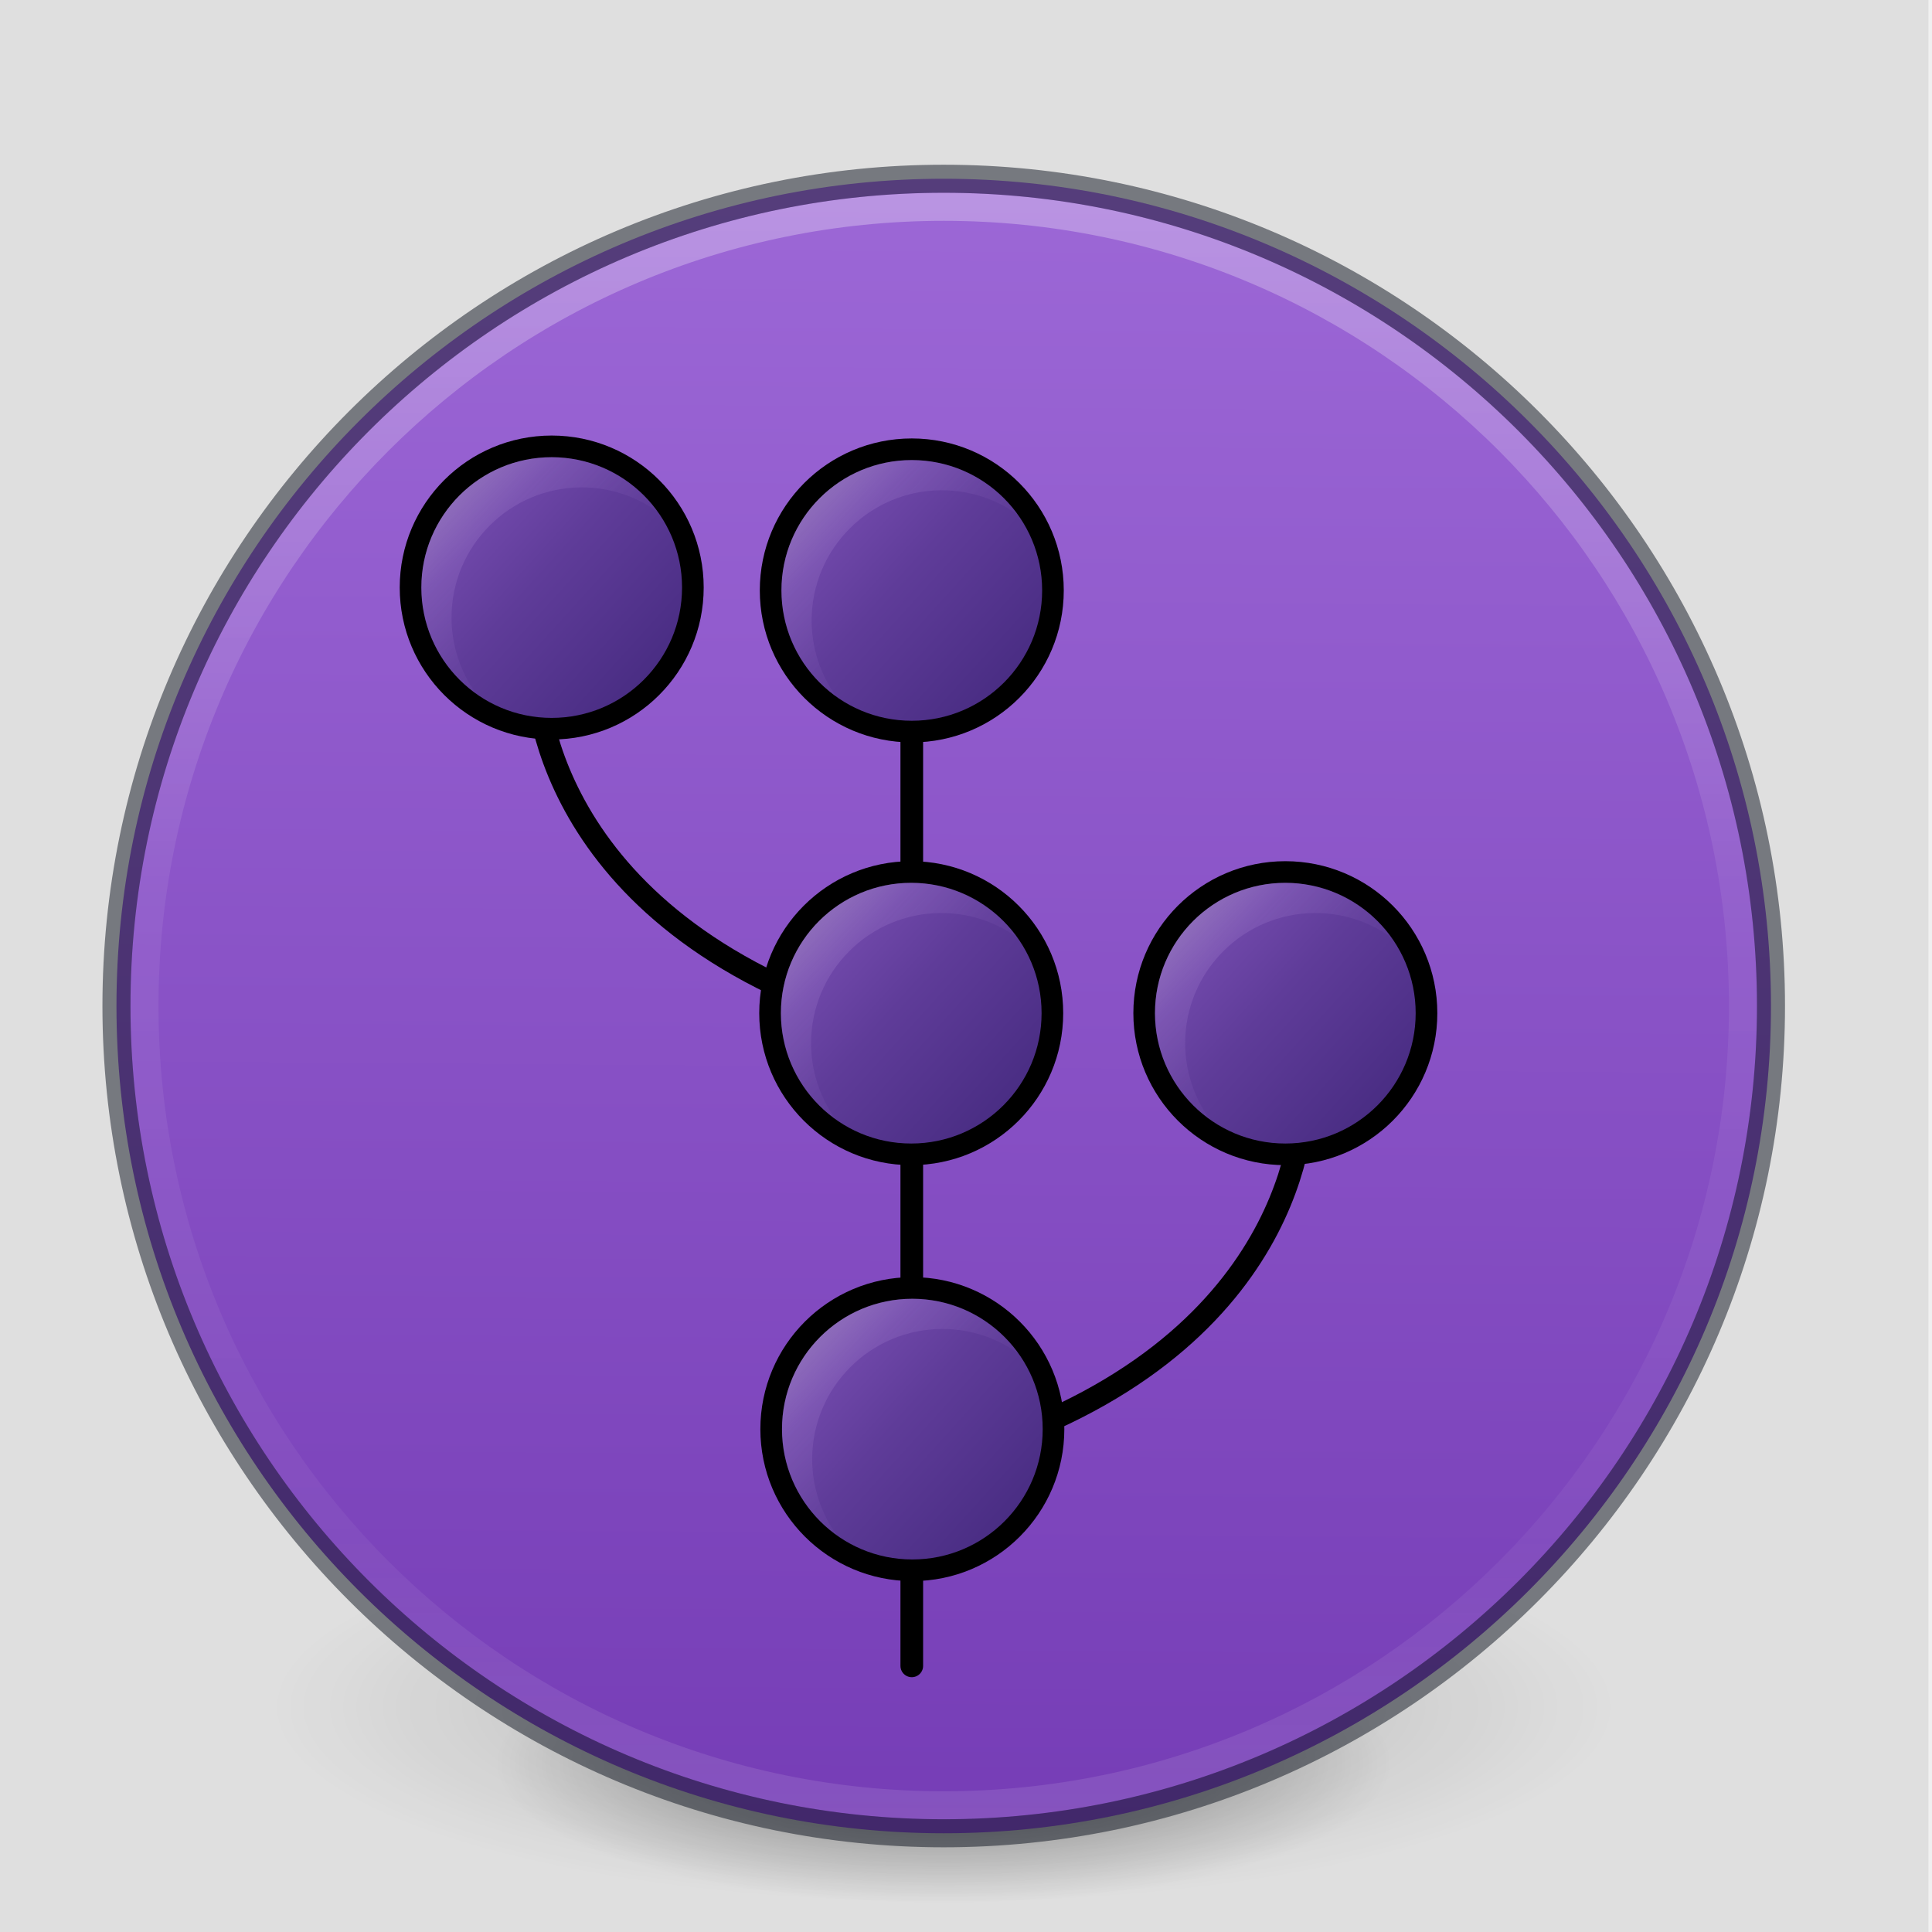
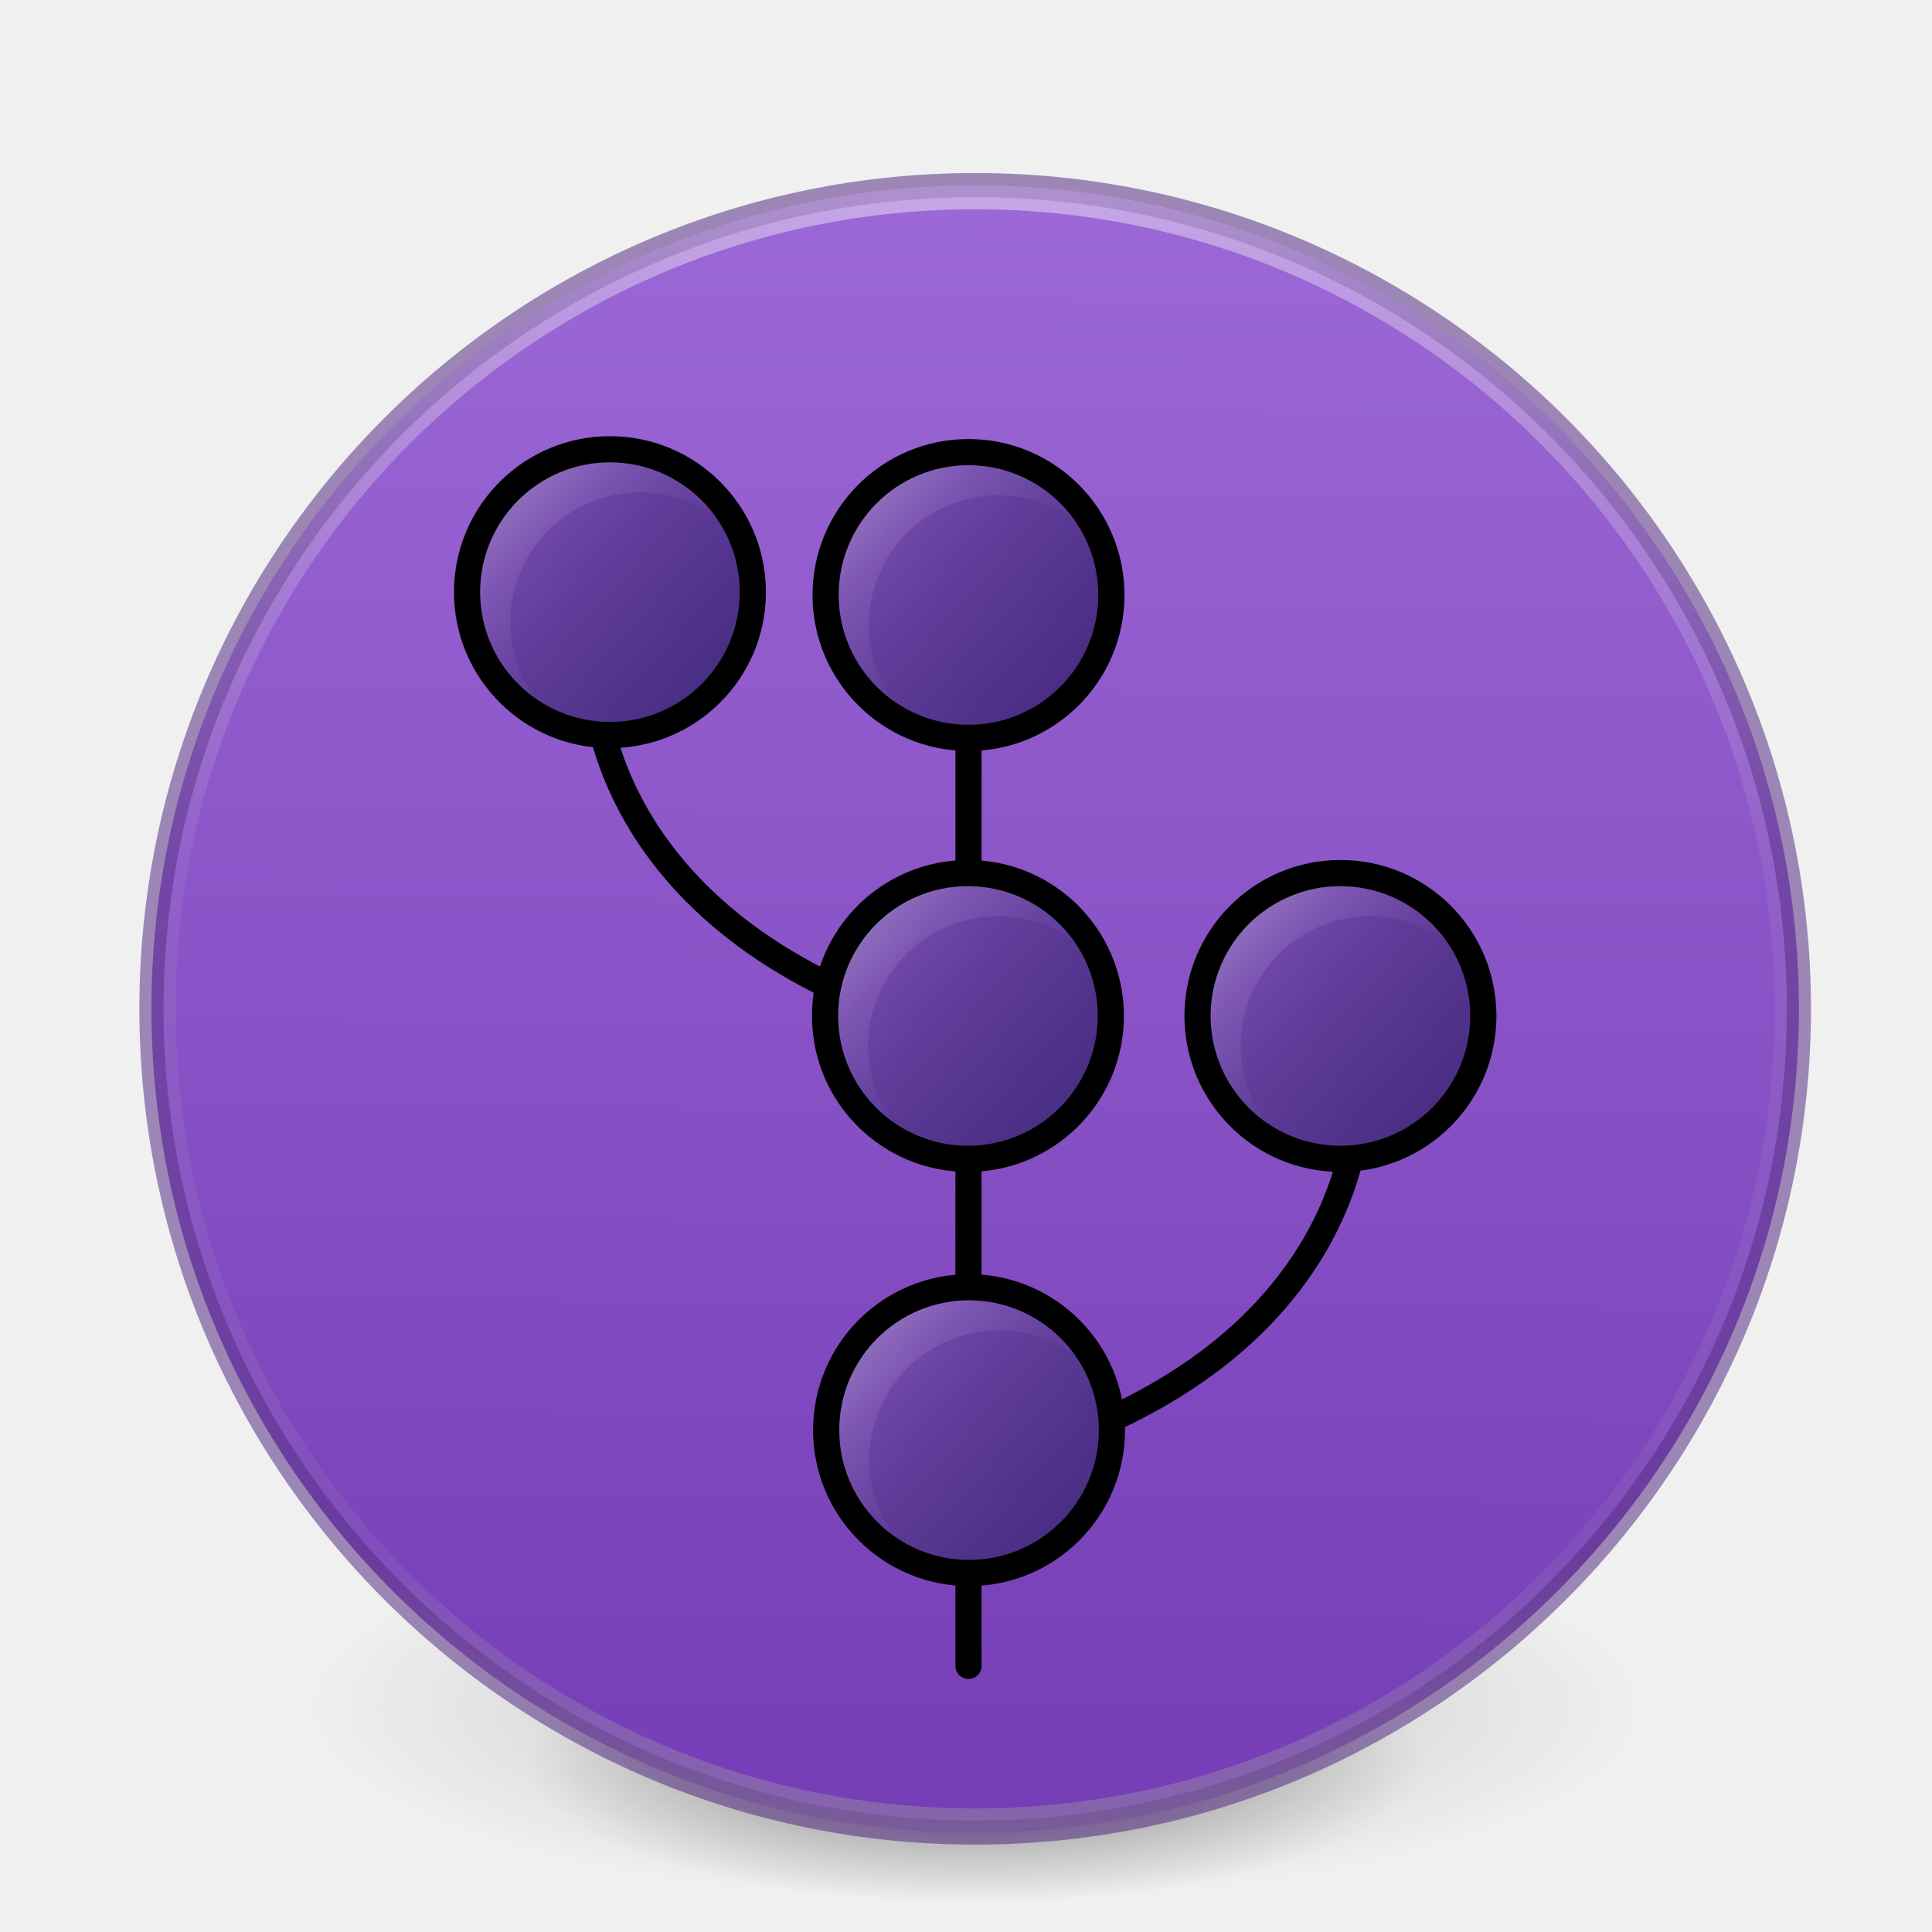
<svg xmlns="http://www.w3.org/2000/svg" xmlns:xlink="http://www.w3.org/1999/xlink" version="1.1" width="48" height="48" id="svg5157">
  <defs id="defs5159">
+     <linearGradient id="linearGradient930">
+       <stop offset="0" style="stop-color:#9c9c9c;stop-opacity:0.855" id="stop924" />
+       <stop id="stop919" style="stop-color:#b2b2b2;stop-opacity:0.191" offset="0.167" />
+       <stop offset="0.582" style="stop-color:#d3d3d3;stop-opacity:0.173" id="stop926" />
+       <stop offset="1" style="stop-color:#ffffff;stop-opacity:0.85" id="stop928" />
+     </linearGradient>
    <linearGradient id="linearGradient1053">
      <stop style="stop-color:#bababa;stop-opacity:0.439" offset="0" id="stop1049" />
      <stop style="stop-color:#c1a0e5;stop-opacity:0.173;" offset="0.334" id="stop1059" />
      <stop style="stop-color:#9d68d7;stop-opacity:0;" offset="1" id="stop1051" />
    </linearGradient>
    <linearGradient id="linearGradient1045">
      <stop id="stop1041" offset="0" style="stop-color:#41277b;stop-opacity:1" />
      <stop style="stop-color:#5f3c99;stop-opacity:1;" offset="0.409" id="stop1047" />
      <stop id="stop1043" offset="1" style="stop-color:#9d68d7;stop-opacity:1" />
    </linearGradient>
    <linearGradient id="linearGradient953-5">
      <stop style="stop-color:#7239b3;stop-opacity:1;" offset="0" id="stop949" />
      <stop style="stop-color:#9d68d7;stop-opacity:1" offset="1" id="stop951" />
    </linearGradient>
    <linearGradient id="linearGradient3820-7-2-8-6">
      <stop id="stop3822-2-6-5-0" style="stop-color:#3d3d3d;stop-opacity:1" offset="0" />
      <stop id="stop3864-8-7-4-1" style="stop-color:#686868;stop-opacity:0.498" offset="0.5" />
      <stop id="stop3824-1-2-6-7" style="stop-color:#686868;stop-opacity:0" offset="1" />
    </linearGradient>
    <linearGradient id="linearGradient4806">
      <stop offset="0" style="stop-color:#ffffff;stop-opacity:1" id="stop4808" />
      <stop offset="0.424" style="stop-color:#ffffff;stop-opacity:0.235" id="stop4810" />
      <stop offset="0.821" style="stop-color:#ffffff;stop-opacity:0.157" id="stop4812" />
      <stop offset="1" style="stop-color:#ffffff;stop-opacity:0.392" id="stop4814" />
    </linearGradient>
    <linearGradient xlink:href="#linearGradient4806" id="linearGradient3118" gradientUnits="userSpaceOnUse" gradientTransform="matrix(4.16388,0,0,4.16388,-236.0326,-50.53443)" x1="71.204" y1="15.369" x2="71.204" y2="40.496" />
    <radialGradient xlink:href="#linearGradient3820-7-2-8-6" id="radialGradient3163" gradientUnits="userSpaceOnUse" gradientTransform="matrix(0.6850502,0,0,0.2150277,-3.927532,68.46817)" cx="99.157" cy="186.171" fx="99.157" fy="186.171" r="62.769" />
    <linearGradient id="linearGradient3242-7-3-8-0-4-58-06">
      <stop offset="0" style="stop-color:#cdf87e;stop-opacity:1" id="stop3244-5-8-5-6-4-3-8" />
      <stop offset="0.262" style="stop-color:#a2e34f;stop-opacity:1" id="stop3246-9-5-1-5-3-0-7" />
      <stop offset="0.661" style="stop-color:#68b723;stop-opacity:1" id="stop3248-7-2-0-7-5-35-9" />
      <stop offset="1" style="stop-color:#1d7e0d;stop-opacity:1" id="stop3250-8-2-8-5-6-40-4" />
    </linearGradient>
    <radialGradient gradientTransform="matrix(0,2.423525,-2.639279,0,226.369,-84.88818)" gradientUnits="userSpaceOnUse" xlink:href="#linearGradient3242-7-3-8-0-4-58-06" id="radialGradient3381" fy="48.768" fx="66.127" r="31" cy="48.768" cx="66.127" />
    <linearGradient gradientTransform="matrix(2.113467,0,0,1.645562,50.72421,61.89995)" gradientUnits="userSpaceOnUse" xlink:href="#linearGradient4361" id="linearGradient3030" y2="37.13" x2="24.139" y1="9.176" x1="24.139" />
    <linearGradient id="linearGradient4361">
      <stop offset="0" style="stop-color:#ffffff;stop-opacity:1" id="stop4363" />
      <stop offset="0" style="stop-color:#ffffff;stop-opacity:0.235" id="stop4365" />
      <stop offset="1" style="stop-color:#ffffff;stop-opacity:0.157" id="stop4367" />
      <stop offset="1" style="stop-color:#ffffff;stop-opacity:0.392" id="stop4369" />
    </linearGradient>
    <linearGradient gradientTransform="matrix(1.659245,0,0,2.092852,60.83215,51.57179)" gradientUnits="userSpaceOnUse" xlink:href="#linearGradient4351" id="linearGradient3030-1" y2="26.485" x2="24.139" y1="19.795" x1="24.139" />
    <linearGradient id="linearGradient4351">
      <stop offset="0" style="stop-color:#ffffff;stop-opacity:1" id="stop4353" />
      <stop offset="0" style="stop-color:#ffffff;stop-opacity:0.235" id="stop4355" />
      <stop offset="1" style="stop-color:#ffffff;stop-opacity:0.157" id="stop4357" />
      <stop offset="1" style="stop-color:#ffffff;stop-opacity:0.392" id="stop4359" />
    </linearGradient>
    <radialGradient cx="-14.891" cy="11.546" r="20" fx="-14.891" fy="11.546" id="radialGradient3183" xlink:href="#linearGradient4330" gradientUnits="userSpaceOnUse" gradientTransform="matrix(-9.9735355e-6,17.90064,18.57144,0,-152.285,218.151)" />
    <linearGradient id="linearGradient4330">
      <stop offset="0" style="stop-color:#95a3ab;stop-opacity:1" id="stop4332" />
      <stop offset="0.262" style="stop-color:#667885;stop-opacity:1" id="stop4334" />
      <stop offset="0.705" style="stop-color:#485a6c;stop-opacity:1" id="stop4336" />
      <stop offset="1" style="stop-color:#273445;stop-opacity:1" id="stop4338" />
    </linearGradient>
    <radialGradient r="62.769" fy="185.297" fx="99.189" cy="185.297" cx="99.189" gradientTransform="matrix(0.3823536,7.5555777e-8,-1.8372241e-8,0.1115198,-5.925427,36.33585)" gradientUnits="userSpaceOnUse" id="radialGradient3300-9" xlink:href="#linearGradient23419" />
    <linearGradient id="linearGradient23419">
      <stop offset="0" style="stop-color:#000000;stop-opacity:1" id="stop23421" />
      <stop offset="1" style="stop-color:#000000;stop-opacity:0" id="stop23423" />
    </linearGradient>
    <radialGradient r="62.769" fy="185.297" fx="99.189" cy="185.297" cx="99.189" gradientTransform="matrix(0.2549024,5.3967361e-8,-1.2248161e-8,0.07965545,6.716382,44.24067)" gradientUnits="userSpaceOnUse" id="radialGradient4192" xlink:href="#linearGradient23419" />
-     <linearGradient gradientTransform="matrix(1.621192,0,0,1.621192,-94.19121,59.81708)" gradientUnits="userSpaceOnUse" xlink:href="#linearGradient4806" id="linearGradient3293" y2="40.496" x2="71.204" y1="15.369" x1="71.204" />
-     <linearGradient xlink:href="#linearGradient953-5" id="linearGradient955" x1="64.463" y1="128.37" x2="65.362" y2="7.455" gradientUnits="userSpaceOnUse" gradientTransform="matrix(0.3750019,0,0,0.3750019,-0.9587013,81.05192)" />
+     <linearGradient gradientTransform="matrix(2.16157,0,0,2.16157,-123.6688,37.32695)" gradientUnits="userSpaceOnUse" xlink:href="#linearGradient4806" id="linearGradient3293" y2="40.496" x2="71.204" y1="15.369" x1="71.204" />
+     <linearGradient xlink:href="#linearGradient953-5" id="linearGradient955" x1="64.463" y1="128.37" x2="65.362" y2="7.455" gradientUnits="userSpaceOnUse" gradientTransform="matrix(0.373395,0,0,0.373395,0.5512958,81.2246)" />
    <linearGradient xlink:href="#linearGradient1045" id="linearGradient990" x1="165.299" y1="72.761" x2="140.478" y2="50.264" gradientUnits="userSpaceOnUse" gradientTransform="translate(-68.14741)" />
    <linearGradient xlink:href="#linearGradient1053" id="linearGradient1055" x1="79.65" y1="56.753" x2="90.919" y2="67.801" gradientUnits="userSpaceOnUse" />
    <linearGradient xlink:href="#linearGradient1045" id="linearGradient1081" gradientUnits="userSpaceOnUse" gradientTransform="translate(-68.14741)" x1="165.299" y1="72.761" x2="140.478" y2="50.264" />
    <linearGradient xlink:href="#linearGradient1053" id="linearGradient1083" gradientUnits="userSpaceOnUse" x1="79.65" y1="56.753" x2="90.919" y2="67.801" />
    <linearGradient xlink:href="#linearGradient1045" id="linearGradient1091" gradientUnits="userSpaceOnUse" gradientTransform="translate(-68.14741)" x1="165.299" y1="72.761" x2="140.478" y2="50.264" />
    <linearGradient xlink:href="#linearGradient1053" id="linearGradient1093" gradientUnits="userSpaceOnUse" x1="79.65" y1="56.753" x2="90.919" y2="67.801" />
    <linearGradient xlink:href="#linearGradient1045" id="linearGradient1101" gradientUnits="userSpaceOnUse" gradientTransform="translate(-68.14741)" x1="165.299" y1="72.761" x2="140.478" y2="50.264" />
    <linearGradient xlink:href="#linearGradient1053" id="linearGradient1103" gradientUnits="userSpaceOnUse" x1="79.65" y1="56.753" x2="90.919" y2="67.801" />
    <linearGradient xlink:href="#linearGradient1045" id="linearGradient1111" gradientUnits="userSpaceOnUse" gradientTransform="translate(-68.14741)" x1="165.299" y1="72.761" x2="140.478" y2="50.264" />
    <linearGradient xlink:href="#linearGradient1053" id="linearGradient1113" gradientUnits="userSpaceOnUse" x1="79.65" y1="56.753" x2="90.919" y2="67.801" />
+     <linearGradient xlink:href="#linearGradient930" id="linearGradient922" x1="33" y1="125" x2="33" y2="70" gradientUnits="userSpaceOnUse" />
+     <clipPath clipPathUnits="userSpaceOnUse" id="clipPath925">
+       <path d="m 32.345,70.159 c -15.121,0 -27.404,12.284 -27.404,27.404 0,15.121 12.284,27.404 27.404,27.404 15.121,0 27.404,-12.284 27.404,-27.404 0,-15.121 -12.284,-27.404 -27.404,-27.404 z" id="path927" style="color:#000000;display:inline;overflow:visible;visibility:visible;opacity:1;fill:url(#linearGradient929);fill-opacity:1;fill-rule:nonzero;stroke:none;stroke-width:0.929;marker:none;enable-background:accumulate" />
+     </clipPath>
+     <linearGradient xlink:href="#linearGradient953-5" id="linearGradient929" gradientUnits="userSpaceOnUse" gradientTransform="matrix(0.499998,0,0,0.499998,0.6401574,65.63983)" x1="64.463" y1="128.37" x2="65.362" y2="7.455" />
  </defs>
-   <g id="layer3" transform="translate(0,-80)" style="display:inline">
-     <rect style="display:inline;fill:#888888;fill-opacity:0.153;stroke:none;stroke-width:0.37;stroke-miterlimit:4;stroke-dasharray:none;stroke-opacity:1" id="rect910" width="48.01" height="48.275" x="-0.098" y="80" />
+   <g id="layer3" transform="translate(0,-80)" style="display:none">
+     <rect style="display:inline;fill:#888888;fill-opacity:0.153;stroke:none;stroke-width:0.493;stroke-miterlimit:4;stroke-dasharray:none;stroke-opacity:1" id="rect910" width="47.9" height="48" x="0" y="80" />
  </g>
  <g id="layer1" transform="translate(0,-80)">
-     <g id="g4704" transform="translate(0.62651)">
-       <g transform="matrix(0.696725,0,0,0.696725,0.5249003,82.69819)" id="g4198" style="opacity:1">
-         <path d="m 56,57.002 a 24,6.999 0 1 1 -48,0 24,6.999 0 1 1 48,0 z" id="path3818-0" style="opacity:0.2;fill:url(#radialGradient3300-9);fill-opacity:1;stroke:none" />
-         <path style="opacity:0.4;fill:url(#radialGradient4192);fill-opacity:1;stroke:none" id="path4190" d="m 48,59.002 a 16,4.999 0 1 1 -32,0 16,4.999 0 1 1 32,0 z" />
-       </g>
-       <path d="m 22.82,84.441 c -11.341,0 -20.553,9.213 -20.553,20.553 0,11.341 9.213,20.553 20.553,20.553 11.341,0 20.553,-9.213 20.553,-20.553 0,-11.341 -9.213,-20.553 -20.553,-20.553 z" id="path2555-9" style="color:#000000;display:inline;overflow:visible;visibility:visible;opacity:1;fill:url(#linearGradient955);fill-opacity:1;fill-rule:nonzero;stroke:none;stroke-width:0.697;marker:none;enable-background:accumulate" />
-       <path d="m 42.677,104.995 c 0,10.967 -8.89,19.857 -19.857,19.857 -10.967,0 -19.857,-8.89 -19.857,-19.857 0,-10.967 8.89,-19.857 19.857,-19.857 10.967,0 19.857,8.89 19.857,19.857 z" id="path3019-3" style="color:#000000;display:inline;overflow:visible;visibility:visible;opacity:0.3;fill:none;stroke:url(#linearGradient3293);stroke-width:0.697;stroke-linecap:round;stroke-linejoin:round;stroke-miterlimit:4;stroke-dasharray:none;stroke-dashoffset:0;stroke-opacity:1;marker:none;enable-background:accumulate" />
-       <path d="m 22.82,84.441 c -11.341,0 -20.553,9.213 -20.553,20.553 0,11.341 9.213,20.553 20.553,20.553 11.341,0 20.553,-9.213 20.553,-20.553 0,-11.341 -9.213,-20.553 -20.553,-20.553 z" id="path2555-7-1" style="color:#000000;display:inline;overflow:visible;visibility:visible;opacity:0.5;fill:#7239b3;fill-opacity:0;fill-rule:nonzero;stroke:#0e141f;stroke-width:0.697;stroke-linecap:round;stroke-linejoin:round;stroke-miterlimit:4;stroke-dasharray:none;stroke-dashoffset:0;stroke-opacity:1;marker:none;enable-background:accumulate" />
+     <g style="opacity:1;stroke-width:1.339" id="g4198" transform="matrix(0.6937395,0,0,0.6937395,2.02854,82.86384)">
+       <path style="opacity:0.2;fill:url(#radialGradient3300-9);fill-opacity:1;stroke:none;stroke-width:1.339" id="path3818-0" d="m 56,57.002 a 24,6.999 0 1 1 -48,0 24,6.999 0 1 1 48,0 z" />
+       <path d="m 48,59.002 a 16,4.999 0 1 1 -32,0 16,4.999 0 1 1 32,0 z" id="path4190" style="opacity:0.4;fill:url(#radialGradient4192);fill-opacity:1;stroke:none;stroke-width:1.339" />
    </g>
+     <path style="color:#000000;display:inline;overflow:visible;visibility:visible;opacity:1;fill:url(#linearGradient955);fill-opacity:1;fill-rule:nonzero;stroke:none;stroke-width:0.929;marker:none;enable-background:accumulate" id="path2555-9" d="m 24.228,84.599 c -11.292,0 -20.465,9.173 -20.465,20.465 0,11.292 9.173,20.465 20.465,20.465 11.292,0 20.465,-9.173 20.465,-20.465 0,-11.292 -9.173,-20.465 -20.465,-20.465 z" />
+     <path style="color:#000000;display:inline;overflow:visible;visibility:visible;opacity:0.5;fill:#7239b3;fill-opacity:0;fill-rule:nonzero;stroke:#481c7b;stroke-width:0.6;stroke-linecap:round;stroke-linejoin:round;stroke-miterlimit:4;stroke-dasharray:none;stroke-dashoffset:0;stroke-opacity:1;marker:none;enable-background:accumulate" id="path2555-7-1" d="m 24.228,84.599 c -11.292,0 -20.465,9.173 -20.465,20.465 0,11.292 9.173,20.465 20.465,20.465 11.292,0 20.465,-9.173 20.465,-20.465 0,-11.292 -9.173,-20.465 -20.465,-20.465 z" />
+     <path d="m 32.345,70.159 c -15.121,0 -27.404,12.284 -27.404,27.404 0,15.121 12.284,27.404 27.404,27.404 15.121,0 27.404,-12.284 27.404,-27.404 0,-15.121 -12.284,-27.404 -27.404,-27.404 z" id="path914" style="color:#000000;display:inline;overflow:visible;visibility:visible;opacity:0.5;fill:none;fill-opacity:0;fill-rule:nonzero;stroke:url(#linearGradient922);stroke-width:1.607;stroke-linecap:round;stroke-linejoin:round;stroke-miterlimit:4;stroke-dasharray:none;stroke-dashoffset:0;stroke-opacity:1;marker:none;enable-background:accumulate" clip-path="url(#clipPath925)" transform="matrix(0.7467929,0,0,0.7467929,0.07323085,32.20525)" />
  </g>
  <g id="layer2" style="display:inline" transform="translate(0,-80)">
+     <path style="fill:none;stroke:#000000;stroke-width:0.65;stroke-linecap:round;stroke-linejoin:miter;stroke-miterlimit:4;stroke-dasharray:none;stroke-opacity:1" d="M 24.062,94.783 V 121.388" id="path967" />
+     <circle style="opacity:1;fill:#ffffff;stroke:#000000;stroke-width:1.3;stroke-miterlimit:4;stroke-dasharray:none" id="path932-5" cx="24.062" cy="94.783" r="3.225" />
+     <path style="opacity:1;fill:none;stroke:#000000;stroke-width:0.65;stroke-linecap:butt;stroke-linejoin:miter;stroke-miterlimit:4;stroke-dasharray:none;stroke-opacity:1" d="m 26.159,115.842 c 7.767,-2.747 7.591,-8.488 7.574,-8.498" id="path1126" />
+     <path id="path1136" d="m 22.344,105.219 c -7.767,-2.747 -7.591,-8.488 -7.574,-8.498" style="opacity:1;fill:none;stroke:#000000;stroke-width:0.65;stroke-linecap:butt;stroke-linejoin:miter;stroke-miterlimit:4;stroke-dasharray:none;stroke-opacity:1" />
+     <circle r="3.225" cy="105.241" cx="24.048" id="circle969" style="opacity:1;fill:#ffffff;stroke:#000000;stroke-width:1.3;stroke-miterlimit:4;stroke-dasharray:none" />
+     <circle style="opacity:1;fill:#ffffff;stroke:#000000;stroke-width:1.3;stroke-miterlimit:4;stroke-dasharray:none" id="circle971" cx="24.076" cy="115.531" r="3.225" />
+     <circle r="3.225" cy="94.712" cx="15.154" id="circle973" style="opacity:1;fill:#ffffff;stroke:#000000;stroke-width:1.3;stroke-miterlimit:4;stroke-dasharray:none" />
+     <circle r="3.225" cy="105.241" cx="33.303" id="circle975" style="opacity:1;fill:none;stroke:#000000;stroke-width:1.3;stroke-miterlimit:4;stroke-dasharray:none" />
    <g id="g1062" />
+     <g id="g1073" transform="matrix(0.3733949,0,0,0.3733949,0.5512958,81.2246)" style="stroke-width:1.339">
+       <circle style="display:inline;opacity:1;fill:url(#linearGradient990);fill-opacity:1;stroke:none;stroke-width:3.836;stroke-miterlimit:4;stroke-dasharray:none" id="circle977" cx="87.712" cy="64.32" r="8.636" />
+       <path id="circle979" d="m 87.712,55.684 a 8.636,8.636 0 0 0 -8.637,8.637 8.636,8.636 0 0 0 3.627,7.025 8.636,8.636 0 0 1 -1.627,-5.025 8.636,8.636 0 0 1 8.637,-8.637 8.636,8.636 0 0 1 5.008,1.607 8.636,8.636 0 0 0 -7.008,-3.607 z" style="opacity:1;fill:url(#linearGradient1055);fill-opacity:1;stroke:none;stroke-width:3.836;stroke-miterlimit:4;stroke-dasharray:none" />
+     </g>
    <g id="g1006" transform="translate(-24.71079,27.55703)" />
    <g transform="translate(-48.60474,-28.19892)" id="g1030" />
-     <g id="g4729">
-       <path id="path967" d="M 22.653,94.669 V 121.388" style="fill:none;stroke:#000000;stroke-width:0.563;stroke-linecap:round;stroke-linejoin:miter;stroke-miterlimit:4;stroke-dasharray:none;stroke-opacity:1" />
-       <circle r="3.239" cy="94.669" cx="22.653" id="path932-5" style="opacity:1;fill:#ffffff;stroke:#000000;stroke-width:1.074;stroke-miterlimit:4;stroke-dasharray:none" />
-       <path id="path1126" d="m 24.759,115.818 c 7.8,-2.759 7.624,-8.525 7.606,-8.535" style="opacity:1;fill:none;stroke:#000000;stroke-width:0.563;stroke-linecap:butt;stroke-linejoin:miter;stroke-miterlimit:4;stroke-dasharray:none;stroke-opacity:1" />
-       <path style="opacity:1;fill:none;stroke:#000000;stroke-width:0.563;stroke-linecap:butt;stroke-linejoin:miter;stroke-miterlimit:4;stroke-dasharray:none;stroke-opacity:1" d="M 20.928,105.15 C 13.128,102.391 13.304,96.625 13.322,96.615" id="path1136" />
-       <circle style="opacity:1;fill:#ffffff;stroke:#000000;stroke-width:1.074;stroke-miterlimit:4;stroke-dasharray:none" id="circle969" cx="22.639" cy="105.172" r="3.239" />
-       <circle r="3.239" cy="115.506" cx="22.667" id="circle971" style="opacity:1;fill:#ffffff;stroke:#000000;stroke-width:1.074;stroke-miterlimit:4;stroke-dasharray:none" />
-       <circle style="opacity:1;fill:#ffffff;stroke:#000000;stroke-width:1.074;stroke-miterlimit:4;stroke-dasharray:none" id="circle973" cx="13.707" cy="94.597" r="3.239" />
-       <circle style="opacity:1;fill:none;stroke:#000000;stroke-width:1.074;stroke-miterlimit:4;stroke-dasharray:none" id="circle975" cx="31.934" cy="105.172" r="3.239" />
-       <g transform="matrix(0.3750019,0,0,0.3750019,-0.9587013,81.05192)" id="g1073">
-         <circle r="8.636" cy="64.32" cx="87.712" id="circle977" style="display:inline;opacity:1;fill:url(#linearGradient990);fill-opacity:1;stroke:none;stroke-width:2.865;stroke-miterlimit:4;stroke-dasharray:none" />
-         <path style="opacity:1;fill:url(#linearGradient1055);fill-opacity:1;stroke:none;stroke-width:2.865;stroke-miterlimit:4;stroke-dasharray:none" d="m 87.712,55.684 a 8.636,8.636 0 0 0 -8.637,8.637 8.636,8.636 0 0 0 3.627,7.025 8.636,8.636 0 0 1 -1.627,-5.025 8.636,8.636 0 0 1 8.637,-8.637 8.636,8.636 0 0 1 5.008,1.607 8.636,8.636 0 0 0 -7.008,-3.607 z" id="circle979" />
-       </g>
-       <g transform="matrix(0.3750019,0,0,0.3750019,-10.22524,91.38586)" id="g1079">
-         <circle style="display:inline;opacity:1;fill:url(#linearGradient1081);fill-opacity:1;stroke:none;stroke-width:2.865;stroke-miterlimit:4;stroke-dasharray:none" id="circle1075" cx="87.712" cy="64.32" r="8.636" />
-         <path id="path1077" d="m 87.712,55.684 a 8.636,8.636 0 0 0 -8.637,8.637 8.636,8.636 0 0 0 3.627,7.025 8.636,8.636 0 0 1 -1.627,-5.025 8.636,8.636 0 0 1 8.637,-8.637 8.636,8.636 0 0 1 5.008,1.607 8.636,8.636 0 0 0 -7.008,-3.607 z" style="opacity:1;fill:url(#linearGradient1083);fill-opacity:1;stroke:none;stroke-width:2.865;stroke-miterlimit:4;stroke-dasharray:none" />
-       </g>
-       <g id="g1089" transform="matrix(0.3750019,0,0,0.3750019,-10.2528,81.05192)">
-         <circle r="8.636" cy="64.32" cx="87.712" id="circle1085" style="display:inline;opacity:1;fill:url(#linearGradient1091);fill-opacity:1;stroke:none;stroke-width:2.865;stroke-miterlimit:4;stroke-dasharray:none" />
-         <path style="opacity:1;fill:url(#linearGradient1093);fill-opacity:1;stroke:none;stroke-width:2.865;stroke-miterlimit:4;stroke-dasharray:none" d="m 87.712,55.684 a 8.636,8.636 0 0 0 -8.637,8.637 8.636,8.636 0 0 0 3.627,7.025 8.636,8.636 0 0 1 -1.627,-5.025 8.636,8.636 0 0 1 8.637,-8.637 8.636,8.636 0 0 1 5.008,1.607 8.636,8.636 0 0 0 -7.008,-3.607 z" id="path1087" />
-       </g>
-       <g transform="matrix(0.3750019,0,0,0.3750019,-10.23902,70.54851)" id="g1099">
-         <circle style="display:inline;opacity:1;fill:url(#linearGradient1101);fill-opacity:1;stroke:none;stroke-width:2.865;stroke-miterlimit:4;stroke-dasharray:none" id="circle1095" cx="87.712" cy="64.32" r="8.636" />
-         <path id="path1097" d="m 87.712,55.684 a 8.636,8.636 0 0 0 -8.637,8.637 8.636,8.636 0 0 0 3.627,7.025 8.636,8.636 0 0 1 -1.627,-5.025 8.636,8.636 0 0 1 8.637,-8.637 8.636,8.636 0 0 1 5.008,1.607 8.636,8.636 0 0 0 -7.008,-3.607 z" style="opacity:1;fill:url(#linearGradient1103);fill-opacity:1;stroke:none;stroke-width:2.865;stroke-miterlimit:4;stroke-dasharray:none" />
-       </g>
-       <g id="g1109" transform="matrix(0.3750019,0,0,0.3750019,-19.18551,70.47728)">
-         <circle r="8.636" cy="64.32" cx="87.712" id="circle1105" style="display:inline;opacity:1;fill:url(#linearGradient1111);fill-opacity:1;stroke:none;stroke-width:2.865;stroke-miterlimit:4;stroke-dasharray:none" />
-         <path style="opacity:1;fill:url(#linearGradient1113);fill-opacity:1;stroke:none;stroke-width:2.865;stroke-miterlimit:4;stroke-dasharray:none" d="m 87.712,55.684 a 8.636,8.636 0 0 0 -8.637,8.637 8.636,8.636 0 0 0 3.627,7.025 8.636,8.636 0 0 1 -1.627,-5.025 8.636,8.636 0 0 1 8.637,-8.637 8.636,8.636 0 0 1 5.008,1.607 8.636,8.636 0 0 0 -7.008,-3.607 z" id="path1107" />
-       </g>
+     <g id="g1079" transform="matrix(0.3733949,0,0,0.3733949,-8.675535,91.51428)" style="stroke-width:1.339">
+       <circle r="8.636" cy="64.32" cx="87.712" id="circle1075" style="display:inline;opacity:1;fill:url(#linearGradient1081);fill-opacity:1;stroke:none;stroke-width:3.836;stroke-miterlimit:4;stroke-dasharray:none" />
+       <path style="opacity:1;fill:url(#linearGradient1083);fill-opacity:1;stroke:none;stroke-width:3.836;stroke-miterlimit:4;stroke-dasharray:none" d="m 87.712,55.684 a 8.636,8.636 0 0 0 -8.637,8.637 8.636,8.636 0 0 0 3.627,7.025 8.636,8.636 0 0 1 -1.627,-5.025 8.636,8.636 0 0 1 8.637,-8.637 8.636,8.636 0 0 1 5.008,1.607 8.636,8.636 0 0 0 -7.008,-3.607 z" id="path1077" />
+     </g>
+     <g transform="matrix(0.3733949,0,0,0.3733949,-8.70298,81.2246)" id="g1089" style="stroke-width:1.339">
+       <circle style="display:inline;opacity:1;fill:url(#linearGradient1091);fill-opacity:1;stroke:none;stroke-width:3.836;stroke-miterlimit:4;stroke-dasharray:none" id="circle1085" cx="87.712" cy="64.32" r="8.636" />
+       <path id="path1087" d="m 87.712,55.684 a 8.636,8.636 0 0 0 -8.637,8.637 8.636,8.636 0 0 0 3.627,7.025 8.636,8.636 0 0 1 -1.627,-5.025 8.636,8.636 0 0 1 8.637,-8.637 8.636,8.636 0 0 1 5.008,1.607 8.636,8.636 0 0 0 -7.008,-3.607 z" style="opacity:1;fill:url(#linearGradient1093);fill-opacity:1;stroke:none;stroke-width:3.836;stroke-miterlimit:4;stroke-dasharray:none" />
+     </g>
+     <g id="g1099" transform="matrix(0.3733949,0,0,0.3733949,-8.689258,70.76621)" style="stroke-width:1.339">
+       <circle r="8.636" cy="64.32" cx="87.712" id="circle1095" style="display:inline;opacity:1;fill:url(#linearGradient1101);fill-opacity:1;stroke:none;stroke-width:3.836;stroke-miterlimit:4;stroke-dasharray:none" />
+       <path style="opacity:1;fill:url(#linearGradient1103);fill-opacity:1;stroke:none;stroke-width:3.836;stroke-miterlimit:4;stroke-dasharray:none" d="m 87.712,55.684 a 8.636,8.636 0 0 0 -8.637,8.637 8.636,8.636 0 0 0 3.627,7.025 8.636,8.636 0 0 1 -1.627,-5.025 8.636,8.636 0 0 1 8.637,-8.637 8.636,8.636 0 0 1 5.008,1.607 8.636,8.636 0 0 0 -7.008,-3.607 z" id="path1097" />
+     </g>
+     <g transform="matrix(0.3733949,0,0,0.3733949,-17.59742,70.69526)" id="g1109" style="stroke-width:1.339">
+       <circle style="display:inline;opacity:1;fill:url(#linearGradient1111);fill-opacity:1;stroke:none;stroke-width:3.836;stroke-miterlimit:4;stroke-dasharray:none" id="circle1105" cx="87.712" cy="64.32" r="8.636" />
+       <path id="path1107" d="m 87.712,55.684 a 8.636,8.636 0 0 0 -8.637,8.637 8.636,8.636 0 0 0 3.627,7.025 8.636,8.636 0 0 1 -1.627,-5.025 8.636,8.636 0 0 1 8.637,-8.637 8.636,8.636 0 0 1 5.008,1.607 8.636,8.636 0 0 0 -7.008,-3.607 z" style="opacity:1;fill:url(#linearGradient1113);fill-opacity:1;stroke:none;stroke-width:3.836;stroke-miterlimit:4;stroke-dasharray:none" />
    </g>
  </g>
</svg>
